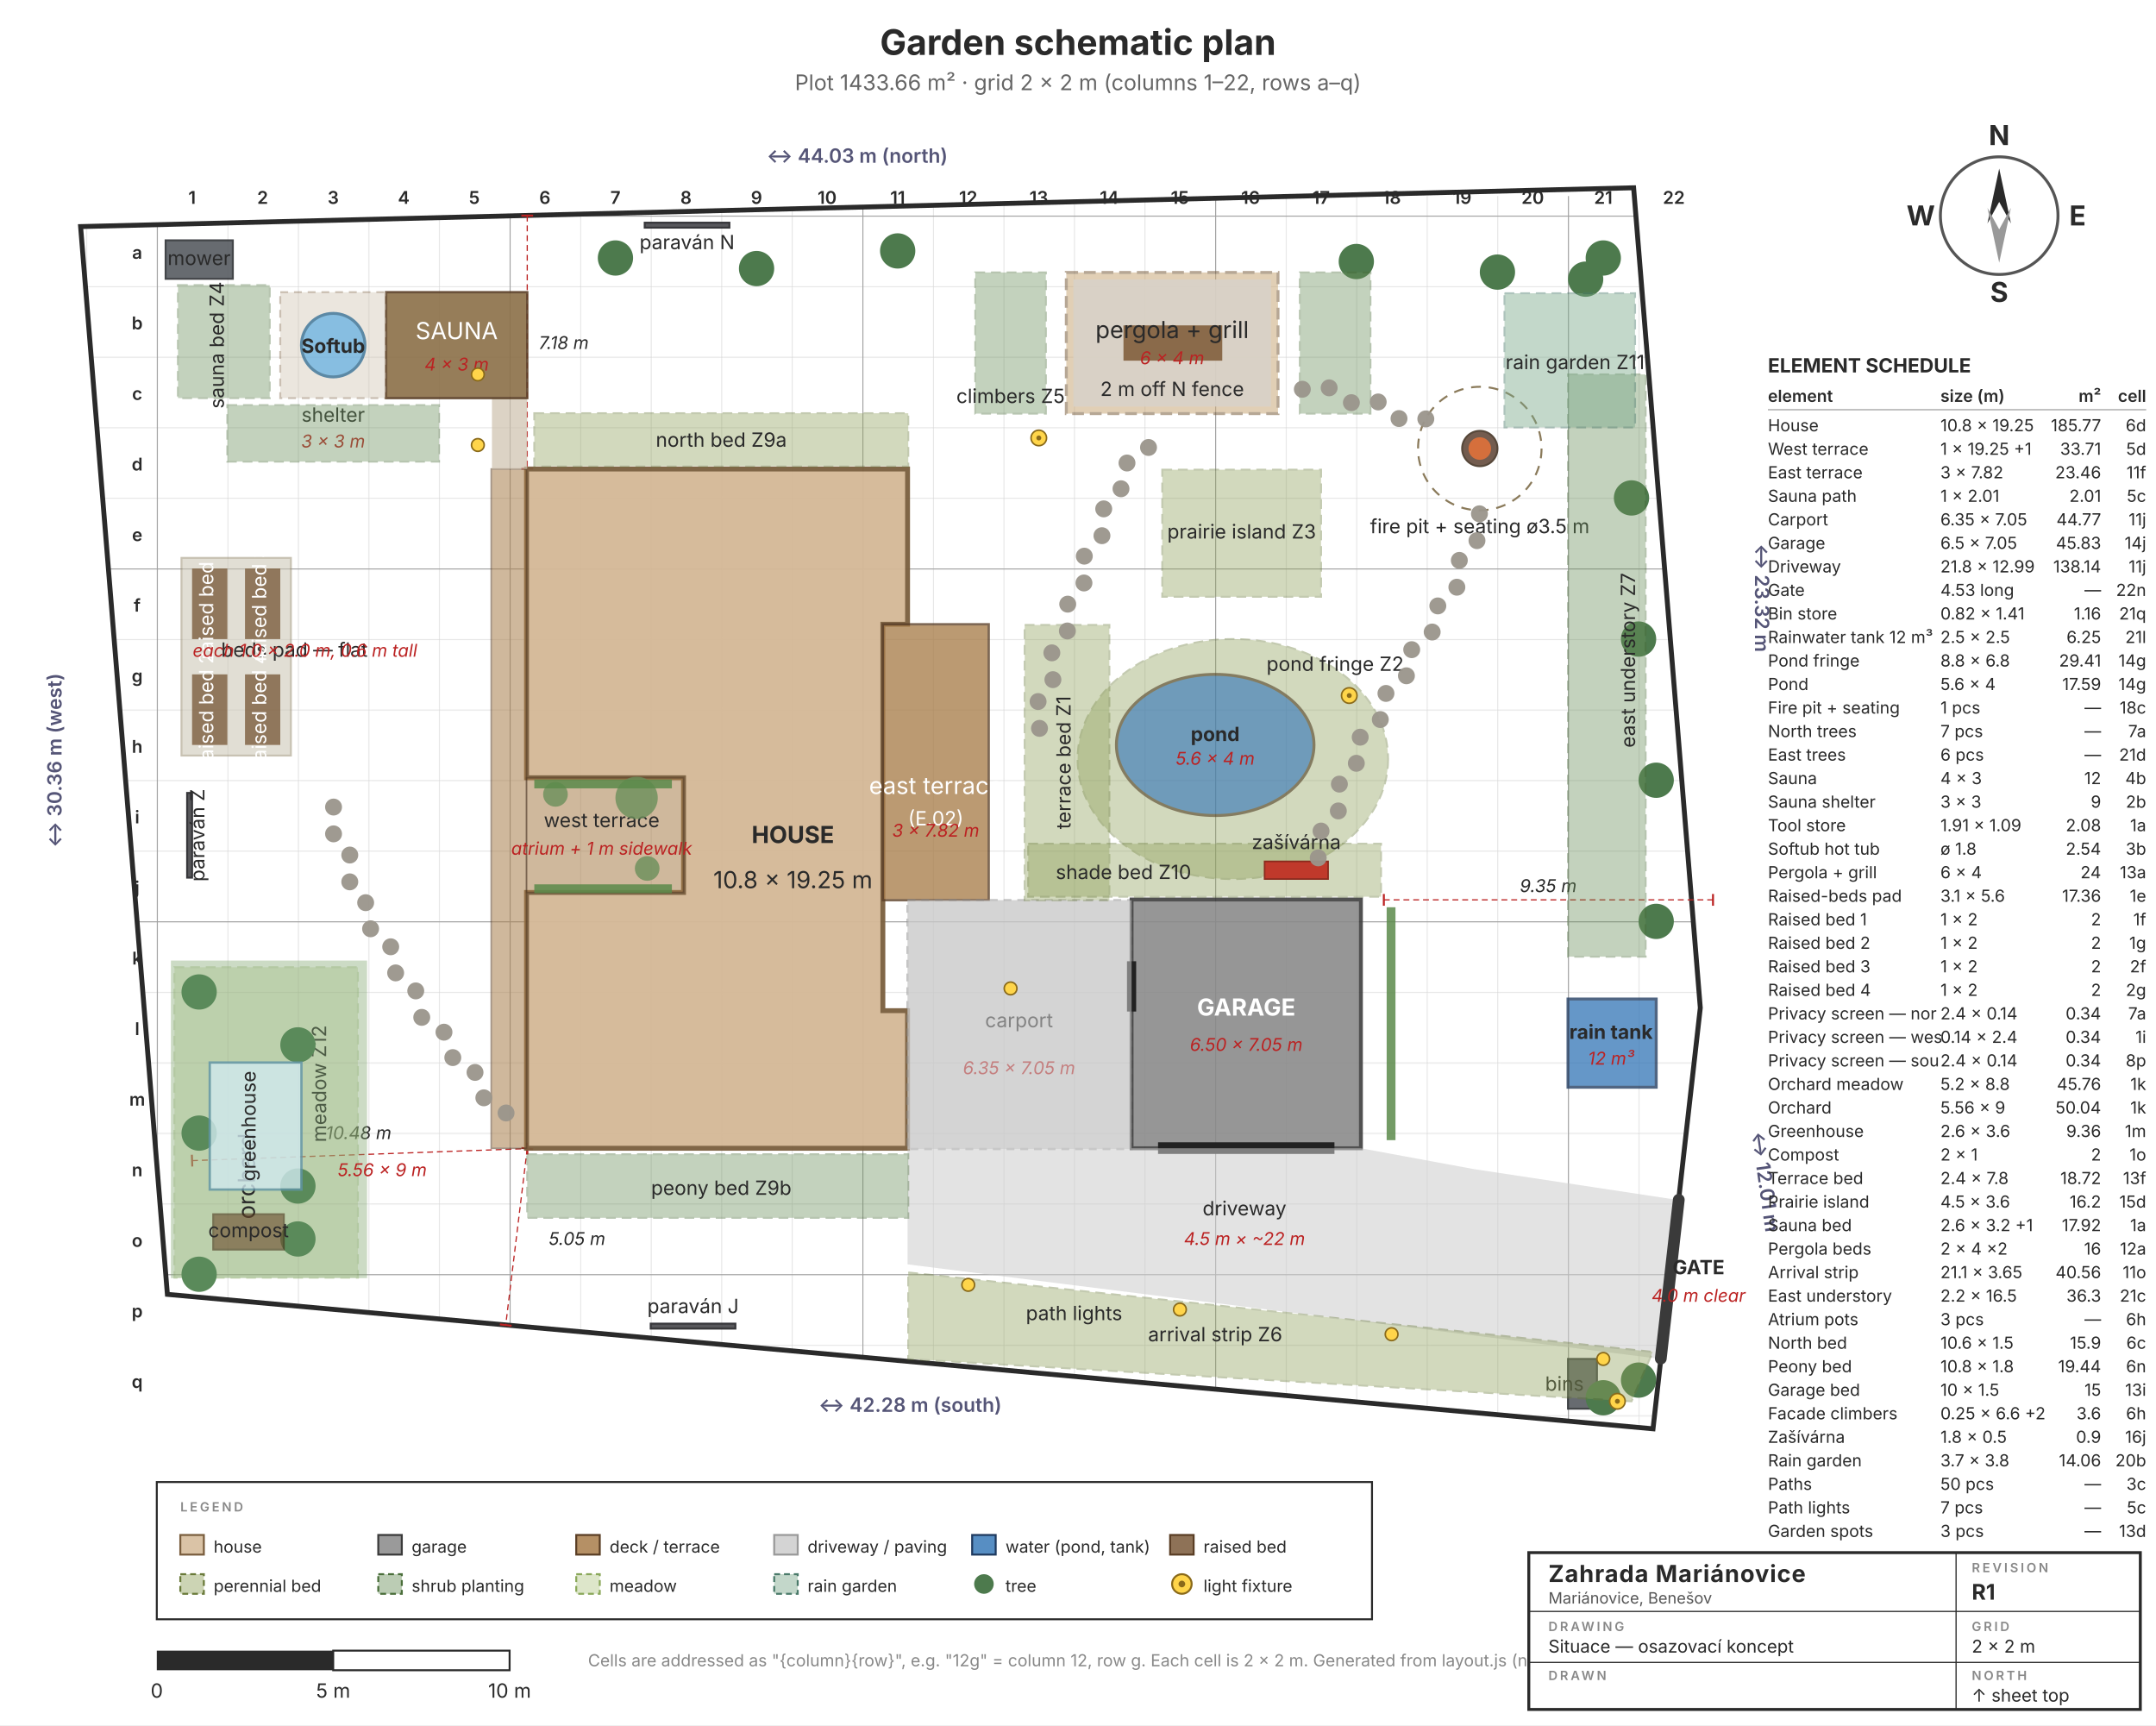
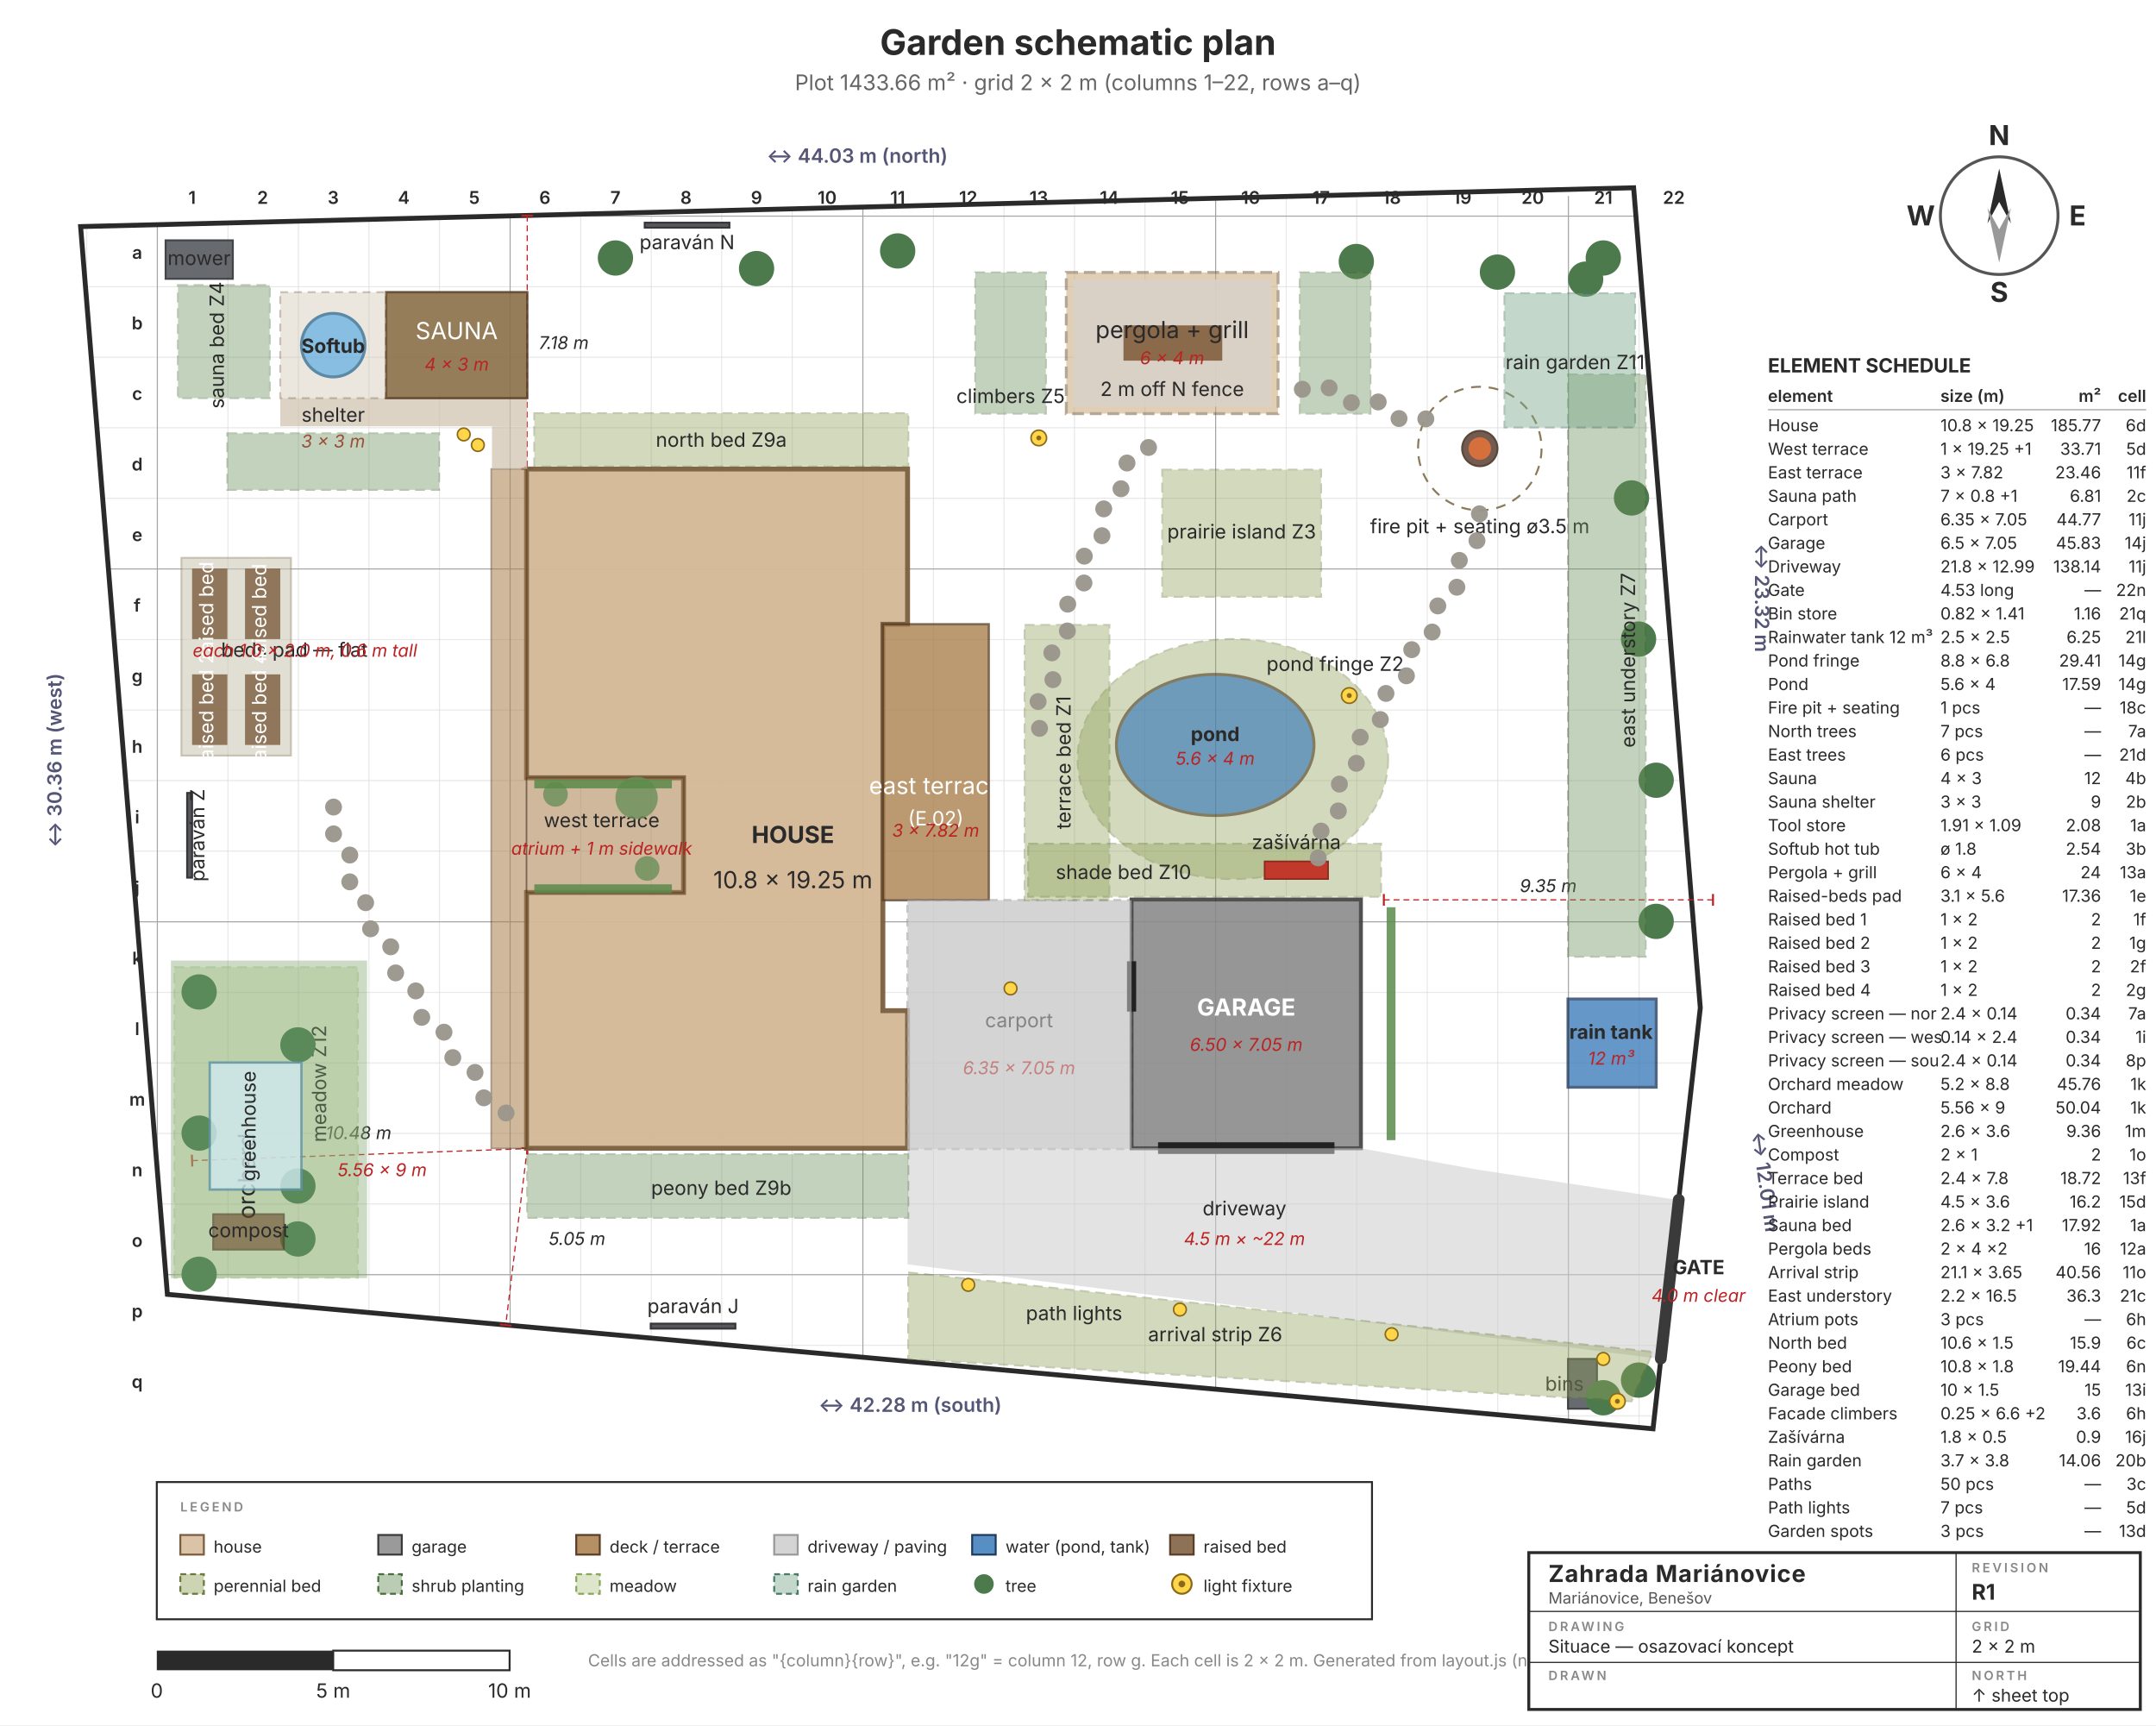
<svg xmlns="http://www.w3.org/2000/svg" viewBox="0 0 1100 880" font-family="-apple-system, BlinkMacSystemFont, sans-serif">
  <defs>
    <pattern id="cellgrid" width="36" height="36" patternUnits="userSpaceOnUse">
      <path d="M 36 0 L 0 0 0 36" fill="none" stroke="#d8d8d8" stroke-width="0.6" />
    </pattern>
    <pattern id="majorgrid" x="0" y="0" width="180" height="180" patternUnits="userSpaceOnUse">
      <rect width="180" height="180" fill="url(#cellgrid)" />
      <path d="M 180 0 L 0 0 0 180" fill="none" stroke="#a0a0a0" stroke-width="1" />
    </pattern>
    <clipPath id="plotShape">
      <polygon points="-38.88,5.58 753.48,-14.22 787.5,404.1 779.4,475.74 763.38,618.84 5.4,550.26" />
    </clipPath>
  </defs>
  <style>
    text { font-family: -apple-system, sans-serif; fill: #2a2a2a; }
    .title { font-size: 18px; font-weight: 700; text-anchor: middle; }
    .subtitle { font-size: 11px; fill: #666; text-anchor: middle; }
    .lbl { font-size: 12px; text-anchor: middle; }
    .lbl-w { font-size: 12px; text-anchor: middle; fill: white; }
    .lbl-sm { font-size: 10px; text-anchor: middle; }
    .lbl-sm-w { font-size: 10px; text-anchor: middle; fill: white; }
    .compass { font-size: 14px; font-weight: 700; text-anchor: middle; }
    .strana { font-size: 10px; fill: #557; font-weight: 600; text-anchor: middle; }
    .dim { font-size: 9px; fill: #b22; text-anchor: middle; font-style: italic; }
    .axis { font-size: 9px; fill: #555; text-anchor: middle; font-weight: 600; }
    .tb-proj { font-size: 12px; font-weight: 700; letter-spacing: 0.4px; }
    .tb-sub { font-size: 8px; fill: #555; }
    .tb-lbl { font-size: 6.5px; fill: #888; font-weight: 600; letter-spacing: 1.2px; }
    .tb-val { font-size: 9px; }
    .tb-rev { font-size: 11px; font-weight: 700; }
    .leg { font-size: 8.5px; }
    .note { font-size: 8.5px; fill: #888; }
  </style>
  <rect x="0" y="0" width="1100" height="880" fill="white" />
  <text x="550" y="28" class="title">Garden schematic plan</text>
  <text x="550" y="46" class="subtitle">Plot 1433.66 m² · grid 2 × 2 m (columns 1–22, rows a–q)</text>
  <g transform="translate(80, 110)">
    <g clip-path="url(#plotShape)">
      <rect x="-50" y="-10" width="900" height="700" fill="url(#majorgrid)" />
    </g>
    <polygon points="-38.88,5.58 753.48,-14.22 787.5,404.1 779.4,475.74 763.38,618.84 5.4,550.26" fill="none" stroke="#2a2a2a" stroke-width="2.5" />
    <g class="axis-labels" font-size="9" fill="#555" text-anchor="middle" font-weight="600">
      <text x="18" y="-6">1</text>
      <text x="54" y="-6">2</text>
      <text x="90" y="-6">3</text>
      <text x="126" y="-6">4</text>
      <text x="162" y="-6">5</text>
      <text x="198" y="-6">6</text>
      <text x="234" y="-6">7</text>
      <text x="270" y="-6">8</text>
      <text x="306" y="-6">9</text>
      <text x="342" y="-6">10</text>
      <text x="378" y="-6">11</text>
      <text x="414" y="-6">12</text>
      <text x="450" y="-6">13</text>
      <text x="486" y="-6">14</text>
      <text x="522" y="-6">15</text>
      <text x="558" y="-6">16</text>
      <text x="594" y="-6">17</text>
      <text x="630" y="-6">18</text>
      <text x="666" y="-6">19</text>
      <text x="702" y="-6">20</text>
      <text x="738" y="-6">21</text>
      <text x="774" y="-6">22</text>
    </g>
    <g class="axis-labels" font-size="9" fill="#555" text-anchor="middle" font-weight="600">
      <text x="-10" y="22">a</text>
      <text x="-10" y="58">b</text>
      <text x="-10" y="94">c</text>
      <text x="-10" y="130">d</text>
      <text x="-10" y="166">e</text>
      <text x="-10" y="202">f</text>
      <text x="-10" y="238">g</text>
      <text x="-10" y="274">h</text>
      <text x="-10" y="310">i</text>
      <text x="-10" y="346">j</text>
      <text x="-10" y="382">k</text>
      <text x="-10" y="418">l</text>
      <text x="-10" y="454">m</text>
      <text x="-10" y="490">n</text>
      <text x="-10" y="526">o</text>
      <text x="-10" y="562">p</text>
      <text x="-10" y="598">q</text>
    </g>
    <text x="357.3" y="-27" class="strana">↔ 44.03 m (north)</text>
    <text x="815.4" y="194.94" class="strana" transform="rotate(90, 815.4, 194.94)">↔ 23.32 m</text>
    <text x="817.2" y="493.2" class="strana" transform="rotate(82, 817.2, 493.2)">↔ 12.01 m</text>
    <text x="384.3" y="610.2" class="strana">↔ 42.28 m (south)</text>
    <text x="-48.6" y="277.92" class="strana" transform="rotate(-90, -48.6, 277.92)">↔ 30.36 m (west)</text>
    <g stroke="#b22" stroke-width="0.6" fill="#b22">
      <line x1="189" y1="0" x2="189" y2="129.06" stroke-dasharray="3,2" />
      <line x1="186" y1="0" x2="192" y2="0" stroke-width="1" />
      <line x1="186" y1="129.06" x2="192" y2="129.06" stroke-width="1" />
      <text x="194.94" y="68.04" font-size="9" font-style="italic" stroke="none" text-anchor="start">7.18 m</text>
      <line x1="18" y1="482.04" x2="189" y2="475.92" stroke-dasharray="3,2" />
      <line x1="18.11" y1="485.04" x2="17.89" y2="479.04" stroke-width="1" />
      <line x1="189.11" y1="478.92" x2="188.89" y2="472.92" stroke-width="1" />
      <text x="102.96" y="471.06" font-size="9" font-style="italic" stroke="none" text-anchor="middle">10.48 m</text>
      <line x1="189" y1="475.92" x2="178.02" y2="565.92" stroke-dasharray="3,2" />
      <line x1="186.02" y1="475.56" x2="191.98" y2="476.28" stroke-width="1" />
      <line x1="175.04" y1="565.56" x2="181" y2="566.28" stroke-width="1" />
      <text x="199.98" y="525.06" font-size="9" font-style="italic" stroke="none" text-anchor="start">5.05 m</text>
      <line x1="626.04" y1="349.02" x2="793.98" y2="349.02" stroke-dasharray="3,2" />
      <line x1="626.04" y1="352.02" x2="626.04" y2="346.02" stroke-width="1" />
      <line x1="793.98" y1="352.02" x2="793.98" y2="346.02" stroke-width="1" />
      <text x="709.92" y="345.06" font-size="9" font-style="italic" stroke="none" text-anchor="middle">9.35 m</text>
    </g>
    <g class="el" data-id="house">
      <polygon points="188.64,129.24 383.04,129.24 383.04,208.44 370.44,208.44 370.44,405.54 383.04,405.54 383.04,475.74 188.64,475.74 188.64,345.24 268.74,345.24 268.74,286.74 188.64,286.74" fill="#d4b896" opacity="0.95" stroke="#7a5e3e" stroke-width="2.5" />
      <text x="324.54" y="320.04" class="lbl" font-size="20" font-weight="700">HOUSE</text>
      <text x="324.54" y="343.08" class="lbl">10.8 × 19.25 m</text>
    </g>
    <g class="el" data-id="westTerrace">
      <rect x="170.64" y="129.24" width="18" height="346.5" fill="#a87d4a" opacity="0.55" stroke="#5a3e25" stroke-width="0.8" />
      <rect x="188.64" y="286.74" width="80.1" height="58.5" fill="#a87d4a" opacity="0.55" stroke="#5a3e25" stroke-width="0.8" />
      <text x="226.98" y="311.94" class="lbl-sm">west terrace</text>
      <text x="226.98" y="325.98" class="dim">atrium + 1 m sidewalk</text>
    </g>
    <g class="el" data-id="eastTerrace">
      <rect x="370.44" y="208.44" width="54" height="140.76" fill="#a87d4a" opacity="0.78" stroke="#5a3e25" stroke-width="1.2" />
      <text x="397.44" y="295.02" class="lbl-w">east terrace</text>
      <text x="397.44" y="311.04" class="lbl-sm-w">(E.02)</text>
      <text x="397.44" y="316.8" class="dim" fill="#fff">3 × 7.82 m</text>
    </g>
    <g class="el" data-id="saunaPath">
-       <rect x="171" y="93.06" width="18" height="36.18" fill="#cdc1ad" opacity="0.7" />
+       <rect x="63" y="93.06" width="126" height="14.4" fill="#cdc1ad" opacity="0.7" />
+       <rect x="171" y="107.46" width="18" height="21.78" fill="#cdc1ad" opacity="0.7" />
    </g>
    <g class="el" data-id="carport">
      <rect x="383.04" y="349.2" width="114.3" height="126.9" fill="#bdbdbd" opacity="0.5" stroke="#888" stroke-width="1.2" stroke-dasharray="4,3" />
      <text x="439.92" y="414" class="lbl-sm">carport</text>
      <text x="439.92" y="437.94" class="dim">6.35 × 7.05 m</text>
    </g>
    <g class="el" data-id="garage">
      <rect x="497.34" y="348.84" width="117" height="126.9" fill="#888" opacity="0.88" stroke="#3a3a3a" stroke-width="2" />
      <rect x="510.84" y="472.68" width="90" height="5.94" fill="#222" />
      <rect x="495" y="380.34" width="4.68" height="25.65" fill="#222" />
      <text x="555.84" y="408.06" class="lbl-w" font-size="14" font-weight="700">GARAGE</text>
      <text x="555.84" y="426.06" class="dim" fill="#fff">6.50 × 7.05 m</text>
    </g>
    <g class="el" data-id="driveway">
      <polygon points="383.04,349.2 497.34,349.2 497.34,475.74 614.34,475.74 671.94,486.36 775.44,502.02 765.9,583.02 383.04,534.96" fill="#cccccc" opacity="0.55" />
      <text x="554.94" y="509.94" class="lbl-sm">driveway</text>
      <text x="554.94" y="525.06" class="dim">4.5 m × ~22 m</text>
    </g>
    <g class="el" data-id="gate">
      <line x1="776.52" y1="502.02" x2="767.34" y2="583.02" fill="none" stroke="#3a3a3a" stroke-width="6" stroke-linecap="round" />
      <text x="786.6" y="540" class="lbl-sm" font-weight="700" text-anchor="start">GATE</text>
      <text x="786.6" y="554.04" class="dim" text-anchor="start">4.0 m clear</text>
    </g>
    <g class="el" data-id="binStore">
      <g clip-path="url(#plotShape)">
        <rect x="720" y="583.2" width="14.76" height="25.38" fill="#5a5e64" opacity="0.92" stroke="#33363a" stroke-width="1" />
      </g>
      <text x="718.2" y="599.4" class="lbl-sm" fill="#333" text-anchor="end">bins</text>
    </g>
    <g class="el" data-id="rainTank">
      <rect x="720" y="399.6" width="45" height="45" fill="#3a7ab8" opacity="0.78" stroke="#1f3a5f" stroke-width="1.5" />
      <text x="741.96" y="419.94" class="lbl-sm" fill="#fff" font-weight="700">rain tank</text>
      <text x="741.96" y="433.08" class="dim" fill="#fff">12 m³</text>
    </g>
    <g class="el" data-id="pondFringe">
      <ellipse cx="549" cy="277.2" rx="79.2" ry="61.2" fill="#8fa05a" opacity="0.4" stroke="#6a7a3a" stroke-width="1" stroke-dasharray="5,3" />
      <text x="601.2" y="232.2" class="lbl-sm" fill="#3a5a28">pond fringe Z2</text>
    </g>
    <g class="el" data-id="pond">
      <ellipse cx="540" cy="270" rx="50.4" ry="36" fill="#3a7ab8" opacity="0.65" stroke="#5a4a30" stroke-width="1.5" />
      <text x="540" y="268.02" class="lbl-sm" fill="#fff" font-weight="700">pond</text>
      <text x="540" y="280.08" class="dim" fill="#fff">5.6 × 4 m</text>
    </g>
    <g class="el" data-id="firePit">
      <circle cx="675" cy="118.8" r="31.5" fill="none" stroke="#8a7a5a" stroke-width="1" stroke-dasharray="5,4" />
      <circle cx="675" cy="118.8" r="9" fill="#5a4030" opacity="0.85" stroke="#3a2818" stroke-width="1" />
      <circle cx="675" cy="118.8" r="5.76" fill="#ff7733" opacity="0.7" />
      <text x="675" y="162" class="lbl-sm" fill="#5a4828">fire pit + seating ø3.5 m</text>
    </g>
    <g class="el" data-id="northTrees">
      <circle cx="234" cy="21.6" r="9" fill="#4d7a4d" />
      <circle cx="306" cy="27" r="9" fill="#4d7a4d" />
      <circle cx="378" cy="18" r="9" fill="#4d7a4d" />
      <circle cx="612" cy="23.4" r="9" fill="#4d7a4d" />
      <circle cx="684" cy="28.8" r="9" fill="#4d7a4d" />
      <circle cx="738" cy="21.6" r="9" fill="#4d7a4d" />
      <circle cx="729" cy="32.4" r="9" fill="#4d7a4d" />
    </g>
    <g class="el" data-id="eastTrees">
      <circle cx="752.4" cy="144" r="9" fill="#4d7a4d" />
      <circle cx="756" cy="216" r="9" fill="#4d7a4d" />
      <circle cx="765" cy="288" r="9" fill="#4d7a4d" />
      <circle cx="765" cy="360" r="9" fill="#4d7a4d" />
      <circle cx="756" cy="594" r="9" fill="#4d7a4d" />
      <circle cx="738" cy="603" r="9" fill="#4d7a4d" />
    </g>
    <g class="el" data-id="sauna">
      <rect x="117" y="39.06" width="72" height="54" fill="#8b6f47" opacity="0.9" stroke="#5a3e25" stroke-width="1.2" />
      <text x="153" y="63" class="lbl-w">SAUNA</text>
      <text x="153" y="79.02" class="dim" fill="#fff">4 × 3 m</text>
    </g>
    <g class="el" data-id="saunaShelter">
      <rect x="63" y="39.06" width="54" height="54" fill="#cdc1ad" opacity="0.4" stroke="#7a5e3e" stroke-width="1" stroke-dasharray="4,3" />
      <text x="90" y="105.12" class="lbl-sm" fill="#5a4828">shelter</text>
      <text x="90" y="118.26" class="dim">3 × 3 m</text>
    </g>
    <g class="el" data-id="toolStore">
      <g clip-path="url(#plotShape)">
        <rect x="4.5" y="12.6" width="34.29" height="19.62" fill="#5a5e64" opacity="0.92" stroke="#33363a" stroke-width="1" />
      </g>
      <text x="21.6" y="25.2" class="lbl-sm" fill="#fff">mower</text>
    </g>
    <g class="el" data-id="softub">
      <circle cx="90" cy="66.06" r="16.2" fill="#5dade2" opacity="0.7" stroke="#1f618d" stroke-width="1.5" />
      <text x="90" y="70.02" class="lbl-sm" fill="#1f3a5f" font-weight="700">Softub</text>
    </g>
    <g class="el" data-id="pergola">
      <rect x="464.04" y="28.98" width="108" height="72" fill="#c8a878" opacity="0.55" stroke="#7a5e3e" stroke-width="1.5" stroke-dasharray="6,3" />
      <rect x="467.64" y="32.58" width="100.8" height="64.8" fill="#d8d2c8" opacity="0.9" />
      <rect x="493.2" y="55.98" width="50.4" height="18" fill="#8a6a4a" />
      <text x="518.04" y="62.46" class="lbl">pergola + grill</text>
      <text x="518.04" y="75.78" class="dim">6 × 4 m</text>
      <text x="518.04" y="91.98" class="lbl-sm" fill="#5a4828">2 m off N fence</text>
    </g>
    <g class="el" data-id="raisedBedsPad">
      <g clip-path="url(#plotShape)">
        <rect x="12.6" y="174.6" width="55.8" height="100.8" fill="#c8c2b0" opacity="0.55" stroke="#9a9074" stroke-width="1" />
      </g>
      <text x="70.2" y="225" class="lbl-sm" fill="#5a5030" text-anchor="start">beds pad — flat</text>
    </g>
    <g class="el" data-id="raisedBed1">
      <rect x="18" y="180" width="18" height="36" fill="#7a5a3a" opacity="0.78" />
      <text x="28.8" y="198" class="lbl-sm-w" transform="rotate(-90, 28.8, 198)">raised bed 1</text>
    </g>
    <g class="el" data-id="raisedBed2">
      <rect x="18" y="234" width="18" height="36" fill="#7a5a3a" opacity="0.78" />
      <text x="28.8" y="252" class="lbl-sm-w" transform="rotate(-90, 28.8, 252)">raised bed 2</text>
    </g>
    <g class="el" data-id="raisedBed3">
      <rect x="45" y="180" width="18" height="36" fill="#7a5a3a" opacity="0.78" />
      <text x="55.8" y="198" class="lbl-sm-w" transform="rotate(-90, 55.8, 198)">raised bed 3</text>
    </g>
    <g class="el" data-id="raisedBed4">
      <rect x="45" y="234" width="18" height="36" fill="#7a5a3a" opacity="0.78" />
      <text x="55.8" y="252" class="lbl-sm-w" transform="rotate(-90, 55.8, 252)">raised bed 4</text>
      <text x="75.6" y="225" class="dim" text-anchor="start">each 1.0 × 2.0 m, 0.6 m tall</text>
    </g>
    <g class="el" data-id="screenNorth">
      <rect x="248.94" y="3.6" width="43.2" height="2.52" fill="#4a4a4e" opacity="0.92" stroke="#26262a" stroke-width="1" />
      <text x="270.54" y="17.1" class="lbl-sm" fill="#3a3a3e">paraván N</text>
    </g>
    <g class="el" data-id="screenWest">
      <rect x="15.48" y="294.48" width="2.52" height="43.2" fill="#4a4a4e" opacity="0.92" stroke="#26262a" stroke-width="1" />
      <text x="24.3" y="316.08" class="lbl-sm" fill="#3a3a3e" transform="rotate(-90, 24.3, 316.08)">paraván Z</text>
    </g>
    <g class="el" data-id="screenSouth">
      <rect x="252" y="565.2" width="43.2" height="2.52" fill="#4a4a4e" opacity="0.92" stroke="#26262a" stroke-width="1" />
      <text x="273.6" y="559.8" class="lbl-sm" fill="#3a3a3e">paraván J</text>
    </g>
    <g class="el" data-id="orchardMeadow">
      <g clip-path="url(#plotShape)">
        <rect x="9" y="383.4" width="93.6" height="158.4" fill="#b5c98a" opacity="0.35" stroke="#8aa85a" stroke-width="1" stroke-dasharray="5,3" />
      </g>
      <text x="86.4" y="442.8" class="lbl-sm" fill="#3a5a28" transform="rotate(-90, 86.4, 442.8)">meadow Z12</text>
    </g>
    <g class="el" data-id="orchard">
      <g clip-path="url(#plotShape)">
        <rect x="7.2" y="379.98" width="100.08" height="162" fill="#7fa66f" opacity="0.4" />
      </g>
      <circle cx="21.6" cy="396" r="9" fill="#5a8a5a" />
      <circle cx="72" cy="423" r="9" fill="#5a8a5a" />
      <circle cx="21.6" cy="468" r="9" fill="#5a8a5a" />
      <circle cx="72" cy="495" r="9" fill="#5a8a5a" />
      <circle cx="21.6" cy="540" r="9" fill="#5a8a5a" />
      <circle cx="72" cy="522" r="9" fill="#5a8a5a" />
      <text x="50.04" y="489.96" class="lbl" transform="rotate(-90, 50.04, 489.96)">orchard</text>
      <text x="115.02" y="489.96" class="dim" text-anchor="start">5.56 × 9 m</text>
    </g>
    <g class="el" data-id="greenhouse">
      <g clip-path="url(#plotShape)">
        <rect x="27" y="432" width="46.8" height="64.8" fill="#cfe8ef" opacity="0.8" stroke="#5f93a8" stroke-width="1.2" />
      </g>
      <text x="50.4" y="464.4" class="lbl-sm" fill="#245a6a" transform="rotate(-90, 50.4, 464.4)">greenhouse</text>
    </g>
    <g class="el" data-id="compost">
      <g clip-path="url(#plotShape)">
        <rect x="28.8" y="509.4" width="36" height="18" fill="#6a4a2a" opacity="0.6" stroke="#4a3218" stroke-width="1" />
      </g>
      <text x="46.8" y="521.1" class="lbl-sm" fill="#fff">compost</text>
    </g>
    <g class="el" data-id="bedTerrace">
      <rect x="442.8" y="208.8" width="43.2" height="140.4" fill="#8fa05a" opacity="0.4" stroke="#6a7a3a" stroke-width="1" stroke-dasharray="5,3" />
      <text x="466.2" y="279" class="lbl-sm" fill="#3a5a28" transform="rotate(-90, 466.2, 279)">terrace bed Z1</text>
    </g>
    <g class="el" data-id="prairieIsland">
      <rect x="513" y="129.6" width="81" height="64.8" fill="#8fa05a" opacity="0.4" stroke="#6a7a3a" stroke-width="1" stroke-dasharray="5,3" />
      <text x="553.5" y="164.7" class="lbl-sm" fill="#3a5a28">prairie island Z3</text>
    </g>
    <g class="el" data-id="saunaBed">
      <rect x="10.8" y="35.46" width="46.8" height="57.6" fill="#6a8e5a" opacity="0.4" stroke="#4a6e3a" stroke-width="1" stroke-dasharray="5,3" />
-       <rect x="36" y="96.66" width="108" height="28.8" fill="#6a8e5a" opacity="0.4" stroke="#4a6e3a" stroke-width="1" stroke-dasharray="5,3" />
+       <rect x="36" y="111.06" width="108" height="28.8" fill="#6a8e5a" opacity="0.4" stroke="#4a6e3a" stroke-width="1" stroke-dasharray="5,3" />
      <text x="34.2" y="66.06" class="lbl-sm" fill="#3a5a28" transform="rotate(-90, 34.2, 66.06)">sauna bed Z4</text>
    </g>
    <g class="el" data-id="pergolaBeds">
      <rect x="417.6" y="28.98" width="36" height="72" fill="#6a8e5a" opacity="0.4" stroke="#4a6e3a" stroke-width="1" stroke-dasharray="5,3" />
      <rect x="583.2" y="28.98" width="36" height="72" fill="#6a8e5a" opacity="0.4" stroke="#4a6e3a" stroke-width="1" stroke-dasharray="5,3" />
      <text x="435.6" y="95.58" class="lbl-sm" fill="#3a5a28">climbers Z5</text>
    </g>
    <g class="el" data-id="arrivalStrip">
      <polygon points="383.4,539.1 763.2,579.6 752.4,604.8 383.4,583.2" fill="#8fa05a" opacity="0.4" stroke="#6a7a3a" stroke-width="1" stroke-dasharray="5,3" />
      <text x="540" y="574.2" class="lbl-sm" fill="#3a5a28">arrival strip Z6</text>
    </g>
    <g class="el" data-id="eastUnderstory">
      <rect x="720" y="81" width="39.6" height="297" fill="#6a8e5a" opacity="0.4" stroke="#4a6e3a" stroke-width="1" stroke-dasharray="5,3" />
      <text x="754.2" y="226.8" class="lbl-sm" fill="#3a5a28" transform="rotate(-90, 754.2, 226.8)">east understory Z7</text>
    </g>
    <g class="el" data-id="atriumPots">
      <circle cx="203.4" cy="295.2" r="6.3" fill="#6a8e5a" opacity="0.8" />
      <circle cx="244.8" cy="297" r="10.8" fill="#6a8e5a" opacity="0.8" />
      <circle cx="250.2" cy="333" r="6.3" fill="#6a8e5a" opacity="0.8" />
    </g>
    <g class="el" data-id="northFoundation">
      <rect x="192.6" y="100.8" width="190.8" height="27" fill="#8fa05a" opacity="0.4" stroke="#6a7a3a" stroke-width="1" stroke-dasharray="5,3" />
      <text x="288" y="117.9" class="lbl-sm" fill="#3a5a28">north bed Z9a</text>
    </g>
    <g class="el" data-id="southFoundation">
      <rect x="189" y="478.8" width="194.4" height="32.4" fill="#6a8e5a" opacity="0.4" stroke="#4a6e3a" stroke-width="1" stroke-dasharray="5,3" />
      <text x="288" y="499.5" class="lbl-sm" fill="#3a5a28">peony bed Z9b</text>
    </g>
    <g class="el" data-id="garageFaceBed">
      <rect x="444.6" y="320.4" width="180" height="27" fill="#8fa05a" opacity="0.4" stroke="#6a7a3a" stroke-width="1" stroke-dasharray="5,3" />
      <text x="493.2" y="338.4" class="lbl-sm" fill="#3a5a28">shade bed Z10</text>
    </g>
    <g class="el" data-id="facadeClimbers">
      <rect x="627.48" y="352.8" width="4.5" height="118.8" fill="#5a8a4a" opacity="0.85" />
      <rect x="192.6" y="287.64" width="70.2" height="4.5" fill="#5a8a4a" opacity="0.85" />
      <rect x="192.6" y="341.1" width="70.2" height="4.5" fill="#5a8a4a" opacity="0.85" />
    </g>
    <g class="el" data-id="zasivarna">
      <rect x="565.2" y="329.4" width="32.4" height="9" fill="#c0392b" stroke="#8a2a1e" stroke-width="0.8" />
      <text x="581.4" y="323.1" class="lbl-sm" fill="#8a2a1e">zašívárna</text>
    </g>
    <g class="el" data-id="rainGarden">
      <rect x="687.6" y="39.6" width="66.6" height="68.4" fill="#7aa88a" opacity="0.45" stroke="#4a7a6a" stroke-width="1" stroke-dasharray="5,3" />
      <text x="723.6" y="78.3" class="lbl-sm" fill="#3a5a28">rain garden Z11</text>
    </g>
    <g class="el" data-id="steppingPaths">
      <circle cx="178.2" cy="457.74" r="4.32" fill="#9a958c" opacity="0.95" />
      <circle cx="166.86" cy="450" r="4.32" fill="#9a958c" opacity="0.95" />
      <circle cx="162.36" cy="437.04" r="4.32" fill="#9a958c" opacity="0.95" />
      <circle cx="151.02" cy="429.48" r="4.32" fill="#9a958c" opacity="0.95" />
      <circle cx="146.52" cy="416.52" r="4.32" fill="#9a958c" opacity="0.95" />
      <circle cx="135.18" cy="408.96" r="4.32" fill="#9a958c" opacity="0.95" />
      <circle cx="132.12" cy="395.46" r="4.32" fill="#9a958c" opacity="0.95" />
      <circle cx="121.86" cy="386.28" r="4.32" fill="#9a958c" opacity="0.95" />
      <circle cx="119.34" cy="372.96" r="4.32" fill="#9a958c" opacity="0.95" />
      <circle cx="109.08" cy="363.78" r="4.32" fill="#9a958c" opacity="0.95" />
      <circle cx="106.56" cy="350.46" r="4.32" fill="#9a958c" opacity="0.95" />
      <circle cx="98.46" cy="339.84" r="4.32" fill="#9a958c" opacity="0.95" />
      <circle cx="98.46" cy="326.16" r="4.32" fill="#9a958c" opacity="0.95" />
      <circle cx="90.18" cy="315.36" r="4.32" fill="#9a958c" opacity="0.95" />
      <circle cx="90.18" cy="301.68" r="4.32" fill="#9a958c" opacity="0.95" />
      <circle cx="450.36" cy="261.54" r="4.32" fill="#9a958c" opacity="0.95" />
      <circle cx="449.64" cy="247.86" r="4.32" fill="#9a958c" opacity="0.95" />
      <circle cx="457.2" cy="236.7" r="4.32" fill="#9a958c" opacity="0.95" />
      <circle cx="456.66" cy="223.02" r="4.32" fill="#9a958c" opacity="0.95" />
      <circle cx="464.58" cy="211.86" r="4.32" fill="#9a958c" opacity="0.95" />
      <circle cx="464.76" cy="198.18" r="4.32" fill="#9a958c" opacity="0.95" />
      <circle cx="473.04" cy="187.38" r="4.32" fill="#9a958c" opacity="0.95" />
      <circle cx="473.22" cy="173.7" r="4.32" fill="#9a958c" opacity="0.95" />
      <circle cx="482.22" cy="163.26" r="4.32" fill="#9a958c" opacity="0.95" />
      <circle cx="483.12" cy="149.58" r="4.32" fill="#9a958c" opacity="0.95" />
      <circle cx="491.94" cy="139.32" r="4.32" fill="#9a958c" opacity="0.95" />
      <circle cx="495" cy="126.18" r="4.32" fill="#9a958c" opacity="0.95" />
      <circle cx="505.98" cy="118.26" r="4.32" fill="#9a958c" opacity="0.95" />
      <circle cx="584.46" cy="88.56" r="4.32" fill="#9a958c" opacity="0.95" />
      <circle cx="598.14" cy="87.84" r="4.32" fill="#9a958c" opacity="0.95" />
      <circle cx="609.48" cy="95.4" r="4.32" fill="#9a958c" opacity="0.95" />
      <circle cx="623.16" cy="95.04" r="4.32" fill="#9a958c" opacity="0.95" />
      <circle cx="633.78" cy="103.5" r="4.32" fill="#9a958c" opacity="0.95" />
      <circle cx="647.46" cy="103.68" r="4.32" fill="#9a958c" opacity="0.95" />
      <circle cx="674.82" cy="152.1" r="4.32" fill="#9a958c" opacity="0.95" />
      <circle cx="673.56" cy="165.78" r="4.32" fill="#9a958c" opacity="0.95" />
      <circle cx="664.56" cy="175.86" r="4.32" fill="#9a958c" opacity="0.95" />
      <circle cx="663.3" cy="189.54" r="4.32" fill="#9a958c" opacity="0.95" />
      <circle cx="653.58" cy="199.08" r="4.32" fill="#9a958c" opacity="0.95" />
      <circle cx="650.7" cy="212.4" r="4.32" fill="#9a958c" opacity="0.95" />
      <circle cx="640.26" cy="221.4" r="4.32" fill="#9a958c" opacity="0.95" />
      <circle cx="637.56" cy="234.72" r="4.32" fill="#9a958c" opacity="0.95" />
      <circle cx="627.12" cy="243.72" r="4.32" fill="#9a958c" opacity="0.95" />
      <circle cx="624.24" cy="257.04" r="4.32" fill="#9a958c" opacity="0.95" />
      <circle cx="613.98" cy="266.04" r="4.32" fill="#9a958c" opacity="0.95" />
      <circle cx="612" cy="279.36" r="4.32" fill="#9a958c" opacity="0.95" />
      <circle cx="603.36" cy="289.98" r="4.32" fill="#9a958c" opacity="0.95" />
      <circle cx="602.82" cy="303.66" r="4.32" fill="#9a958c" opacity="0.95" />
      <circle cx="594" cy="313.92" r="4.32" fill="#9a958c" opacity="0.95" />
      <circle cx="592.56" cy="327.6" r="4.32" fill="#9a958c" opacity="0.95" />
    </g>
    <g class="el" data-id="pathLights">
      <circle cx="414" cy="545.4" r="3.24" fill="#ffd54a" stroke="#8a6a1a" stroke-width="0.8" />
      <circle cx="522" cy="558" r="3.24" fill="#ffd54a" stroke="#8a6a1a" stroke-width="0.8" />
      <circle cx="630" cy="570.6" r="3.24" fill="#ffd54a" stroke="#8a6a1a" stroke-width="0.8" />
      <circle cx="738" cy="583.2" r="3.24" fill="#ffd54a" stroke="#8a6a1a" stroke-width="0.8" />
-       <circle cx="163.8" cy="81" r="3.24" fill="#ffd54a" stroke="#8a6a1a" stroke-width="0.8" />
+       <circle cx="156.6" cy="111.6" r="3.24" fill="#ffd54a" stroke="#8a6a1a" stroke-width="0.8" />
      <circle cx="163.8" cy="117" r="3.24" fill="#ffd54a" stroke="#8a6a1a" stroke-width="0.8" />
      <circle cx="435.6" cy="394.2" r="3.24" fill="#ffd54a" stroke="#8a6a1a" stroke-width="0.8" />
      <text x="468" y="563.4" class="lbl-sm" fill="#8a6a1a">path lights</text>
    </g>
    <g class="el" data-id="gardenSpots">
      <circle cx="745.2" cy="604.8" r="3.96" fill="#ffd54a" stroke="#8a6a1a" stroke-width="0.8" />
      <circle cx="745.2" cy="604.8" r="1.26" fill="#8a6a1a" />
      <circle cx="608.4" cy="244.8" r="3.96" fill="#ffd54a" stroke="#8a6a1a" stroke-width="0.8" />
      <circle cx="608.4" cy="244.8" r="1.26" fill="#8a6a1a" />
      <circle cx="450" cy="113.4" r="3.96" fill="#ffd54a" stroke="#8a6a1a" stroke-width="0.8" />
      <circle cx="450" cy="113.4" r="1.26" fill="#8a6a1a" />
    </g>
  </g>
  <g transform="translate(1020, 110)">
    <circle cx="0" cy="0" r="30" fill="white" stroke="#555" stroke-width="1.5" />
    <path d="M 0 -24 L 6 4 L 0 -7 L -6 4 Z" fill="#2a2a2a" />
    <path d="M 0 7 L 6 -4 L 0 24 L -6 -4 Z" fill="#999" />
    <text x="0" y="-36" class="compass">N</text>
    <text x="0" y="44" class="compass">S</text>
    <text x="-40" y="5" class="compass">W</text>
    <text x="40" y="5" class="compass">E</text>
  </g>
  <g transform="translate(902, 190)" font-size="8.5" fill="#2a2a2a">
    <text x="0" y="0" font-weight="700" font-size="10">ELEMENT SCHEDULE</text>
    <text x="0" y="15" fill="#555" font-weight="600">element</text>
    <text x="88" y="15" fill="#555" font-weight="600">size (m)</text>
    <text x="170" y="15" fill="#555" font-weight="600" text-anchor="end">m²</text>
    <text x="193" y="15" fill="#555" font-weight="600" text-anchor="end">cell</text>
    <line x1="0" y1="19" x2="193" y2="19" stroke="#bbb" stroke-width="0.8" />
    <text x="0" y="30">House</text>
    <text x="88" y="30">10.8 × 19.25</text>
    <text x="170" y="30" text-anchor="end">185.77</text>
    <text x="193" y="30" text-anchor="end">6d</text>
    <text x="0" y="42">West terrace</text>
    <text x="88" y="42">1 × 19.25 +1</text>
    <text x="170" y="42" text-anchor="end">33.71</text>
    <text x="193" y="42" text-anchor="end">5d</text>
    <text x="0" y="54">East terrace</text>
    <text x="88" y="54">3 × 7.82</text>
    <text x="170" y="54" text-anchor="end">23.46</text>
    <text x="193" y="54" text-anchor="end">11f</text>
    <text x="0" y="66">Sauna path</text>
-     <text x="88" y="66">1 × 2.01</text>
-     <text x="170" y="66" text-anchor="end">2.01</text>
-     <text x="193" y="66" text-anchor="end">5c</text>
+     <text x="88" y="66">7 × 0.8 +1</text>
+     <text x="170" y="66" text-anchor="end">6.81</text>
+     <text x="193" y="66" text-anchor="end">2c</text>
    <text x="0" y="78">Carport</text>
    <text x="88" y="78">6.35 × 7.05</text>
    <text x="170" y="78" text-anchor="end">44.77</text>
    <text x="193" y="78" text-anchor="end">11j</text>
    <text x="0" y="90">Garage</text>
    <text x="88" y="90">6.5 × 7.05</text>
    <text x="170" y="90" text-anchor="end">45.83</text>
    <text x="193" y="90" text-anchor="end">14j</text>
    <text x="0" y="102">Driveway</text>
    <text x="88" y="102">21.8 × 12.99</text>
    <text x="170" y="102" text-anchor="end">138.14</text>
    <text x="193" y="102" text-anchor="end">11j</text>
    <text x="0" y="114">Gate</text>
    <text x="88" y="114">4.53 long</text>
    <text x="170" y="114" text-anchor="end">—</text>
    <text x="193" y="114" text-anchor="end">22n</text>
    <text x="0" y="126">Bin store</text>
    <text x="88" y="126">0.82 × 1.41</text>
    <text x="170" y="126" text-anchor="end">1.16</text>
    <text x="193" y="126" text-anchor="end">21q</text>
    <text x="0" y="138">Rainwater tank 12 m³</text>
    <text x="88" y="138">2.5 × 2.5</text>
    <text x="170" y="138" text-anchor="end">6.25</text>
    <text x="193" y="138" text-anchor="end">21l</text>
    <text x="0" y="150">Pond fringe</text>
    <text x="88" y="150">8.8 × 6.8</text>
    <text x="170" y="150" text-anchor="end">29.41</text>
    <text x="193" y="150" text-anchor="end">14g</text>
    <text x="0" y="162">Pond</text>
    <text x="88" y="162">5.6 × 4</text>
    <text x="170" y="162" text-anchor="end">17.59</text>
    <text x="193" y="162" text-anchor="end">14g</text>
    <text x="0" y="174">Fire pit + seating</text>
    <text x="88" y="174">1 pcs</text>
    <text x="170" y="174" text-anchor="end">—</text>
    <text x="193" y="174" text-anchor="end">18c</text>
    <text x="0" y="186">North trees</text>
    <text x="88" y="186">7 pcs</text>
    <text x="170" y="186" text-anchor="end">—</text>
    <text x="193" y="186" text-anchor="end">7a</text>
    <text x="0" y="198">East trees</text>
    <text x="88" y="198">6 pcs</text>
    <text x="170" y="198" text-anchor="end">—</text>
    <text x="193" y="198" text-anchor="end">21d</text>
    <text x="0" y="210">Sauna</text>
    <text x="88" y="210">4 × 3</text>
    <text x="170" y="210" text-anchor="end">12</text>
    <text x="193" y="210" text-anchor="end">4b</text>
    <text x="0" y="222">Sauna shelter</text>
    <text x="88" y="222">3 × 3</text>
    <text x="170" y="222" text-anchor="end">9</text>
    <text x="193" y="222" text-anchor="end">2b</text>
    <text x="0" y="234">Tool store</text>
    <text x="88" y="234">1.91 × 1.09</text>
    <text x="170" y="234" text-anchor="end">2.08</text>
    <text x="193" y="234" text-anchor="end">1a</text>
    <text x="0" y="246">Softub hot tub</text>
    <text x="88" y="246">ø 1.8</text>
    <text x="170" y="246" text-anchor="end">2.54</text>
    <text x="193" y="246" text-anchor="end">3b</text>
    <text x="0" y="258">Pergola + grill</text>
    <text x="88" y="258">6 × 4</text>
    <text x="170" y="258" text-anchor="end">24</text>
    <text x="193" y="258" text-anchor="end">13a</text>
    <text x="0" y="270">Raised-beds pad</text>
    <text x="88" y="270">3.1 × 5.6</text>
    <text x="170" y="270" text-anchor="end">17.36</text>
    <text x="193" y="270" text-anchor="end">1e</text>
    <text x="0" y="282">Raised bed 1</text>
    <text x="88" y="282">1 × 2</text>
    <text x="170" y="282" text-anchor="end">2</text>
    <text x="193" y="282" text-anchor="end">1f</text>
    <text x="0" y="294">Raised bed 2</text>
    <text x="88" y="294">1 × 2</text>
    <text x="170" y="294" text-anchor="end">2</text>
    <text x="193" y="294" text-anchor="end">1g</text>
    <text x="0" y="306">Raised bed 3</text>
    <text x="88" y="306">1 × 2</text>
    <text x="170" y="306" text-anchor="end">2</text>
    <text x="193" y="306" text-anchor="end">2f</text>
    <text x="0" y="318">Raised bed 4</text>
    <text x="88" y="318">1 × 2</text>
    <text x="170" y="318" text-anchor="end">2</text>
    <text x="193" y="318" text-anchor="end">2g</text>
    <text x="0" y="330">Privacy screen — nor</text>
    <text x="88" y="330">2.4 × 0.14</text>
    <text x="170" y="330" text-anchor="end">0.34</text>
    <text x="193" y="330" text-anchor="end">7a</text>
    <text x="0" y="342">Privacy screen — wes</text>
    <text x="88" y="342">0.14 × 2.4</text>
    <text x="170" y="342" text-anchor="end">0.34</text>
    <text x="193" y="342" text-anchor="end">1i</text>
    <text x="0" y="354">Privacy screen — sou</text>
    <text x="88" y="354">2.4 × 0.14</text>
    <text x="170" y="354" text-anchor="end">0.34</text>
    <text x="193" y="354" text-anchor="end">8p</text>
    <text x="0" y="366">Orchard meadow</text>
    <text x="88" y="366">5.2 × 8.8</text>
    <text x="170" y="366" text-anchor="end">45.76</text>
    <text x="193" y="366" text-anchor="end">1k</text>
    <text x="0" y="378">Orchard</text>
    <text x="88" y="378">5.56 × 9</text>
    <text x="170" y="378" text-anchor="end">50.04</text>
    <text x="193" y="378" text-anchor="end">1k</text>
    <text x="0" y="390">Greenhouse</text>
    <text x="88" y="390">2.6 × 3.6</text>
    <text x="170" y="390" text-anchor="end">9.36</text>
    <text x="193" y="390" text-anchor="end">1m</text>
    <text x="0" y="402">Compost</text>
    <text x="88" y="402">2 × 1</text>
    <text x="170" y="402" text-anchor="end">2</text>
    <text x="193" y="402" text-anchor="end">1o</text>
    <text x="0" y="414">Terrace bed</text>
    <text x="88" y="414">2.4 × 7.8</text>
    <text x="170" y="414" text-anchor="end">18.72</text>
    <text x="193" y="414" text-anchor="end">13f</text>
    <text x="0" y="426">Prairie island</text>
    <text x="88" y="426">4.5 × 3.6</text>
    <text x="170" y="426" text-anchor="end">16.2</text>
    <text x="193" y="426" text-anchor="end">15d</text>
    <text x="0" y="438">Sauna bed</text>
    <text x="88" y="438">2.6 × 3.2 +1</text>
    <text x="170" y="438" text-anchor="end">17.92</text>
    <text x="193" y="438" text-anchor="end">1a</text>
    <text x="0" y="450">Pergola beds</text>
    <text x="88" y="450">2 × 4 ×2</text>
    <text x="170" y="450" text-anchor="end">16</text>
    <text x="193" y="450" text-anchor="end">12a</text>
    <text x="0" y="462">Arrival strip</text>
    <text x="88" y="462">21.1 × 3.65</text>
    <text x="170" y="462" text-anchor="end">40.56</text>
    <text x="193" y="462" text-anchor="end">11o</text>
    <text x="0" y="474">East understory</text>
    <text x="88" y="474">2.2 × 16.5</text>
    <text x="170" y="474" text-anchor="end">36.3</text>
    <text x="193" y="474" text-anchor="end">21c</text>
    <text x="0" y="486">Atrium pots</text>
    <text x="88" y="486">3 pcs</text>
    <text x="170" y="486" text-anchor="end">—</text>
    <text x="193" y="486" text-anchor="end">6h</text>
    <text x="0" y="498">North bed</text>
    <text x="88" y="498">10.6 × 1.5</text>
    <text x="170" y="498" text-anchor="end">15.9</text>
    <text x="193" y="498" text-anchor="end">6c</text>
    <text x="0" y="510">Peony bed</text>
    <text x="88" y="510">10.8 × 1.8</text>
    <text x="170" y="510" text-anchor="end">19.44</text>
    <text x="193" y="510" text-anchor="end">6n</text>
    <text x="0" y="522">Garage bed</text>
    <text x="88" y="522">10 × 1.5</text>
    <text x="170" y="522" text-anchor="end">15</text>
    <text x="193" y="522" text-anchor="end">13i</text>
    <text x="0" y="534">Facade climbers</text>
    <text x="88" y="534">0.25 × 6.6 +2</text>
    <text x="170" y="534" text-anchor="end">3.6</text>
    <text x="193" y="534" text-anchor="end">6h</text>
    <text x="0" y="546">Zašívárna</text>
    <text x="88" y="546">1.8 × 0.5</text>
    <text x="170" y="546" text-anchor="end">0.9</text>
    <text x="193" y="546" text-anchor="end">16j</text>
    <text x="0" y="558">Rain garden</text>
    <text x="88" y="558">3.7 × 3.8</text>
    <text x="170" y="558" text-anchor="end">14.06</text>
    <text x="193" y="558" text-anchor="end">20b</text>
    <text x="0" y="570">Paths</text>
    <text x="88" y="570">50 pcs</text>
    <text x="170" y="570" text-anchor="end">—</text>
    <text x="193" y="570" text-anchor="end">3c</text>
    <text x="0" y="582">Path lights</text>
    <text x="88" y="582">7 pcs</text>
    <text x="170" y="582" text-anchor="end">—</text>
-     <text x="193" y="582" text-anchor="end">5c</text>
+     <text x="193" y="582" text-anchor="end">5d</text>
    <text x="0" y="594">Garden spots</text>
    <text x="88" y="594">3 pcs</text>
    <text x="170" y="594" text-anchor="end">—</text>
    <text x="193" y="594" text-anchor="end">13d</text>
  </g>
  <g>
    <rect x="80" y="756" width="620" height="70" fill="white" stroke="#2a2a2a" stroke-width="1" />
    <text x="92" y="771" class="tb-lbl">LEGEND</text>
    <rect x="92" y="783" width="12" height="10" fill="#d4b896" fill-opacity="0.85" stroke="#7a5e3e" stroke-width="1" />
    <text x="109" y="792" class="leg">house</text>
    <rect x="193" y="783" width="12" height="10" fill="#888888" fill-opacity="0.85" stroke="#3a3a3a" stroke-width="1" />
    <text x="210" y="792" class="leg">garage</text>
    <rect x="294" y="783" width="12" height="10" fill="#a87d4a" fill-opacity="0.85" stroke="#5a3e25" stroke-width="1" />
    <text x="311" y="792" class="leg">deck / terrace</text>
    <rect x="395" y="783" width="12" height="10" fill="#cccccc" fill-opacity="0.85" stroke="#9a9a9a" stroke-width="1" />
    <text x="412" y="792" class="leg">driveway / paving</text>
    <rect x="496" y="783" width="12" height="10" fill="#3a7ab8" fill-opacity="0.85" stroke="#1f3a5f" stroke-width="1" />
    <text x="513" y="792" class="leg">water (pond, tank)</text>
    <rect x="597" y="783" width="12" height="10" fill="#7a5a3a" fill-opacity="0.85" stroke="#5a3e25" stroke-width="1" />
    <text x="614" y="792" class="leg">raised bed</text>
    <rect x="92" y="803" width="12" height="10" fill="#8fa05a" fill-opacity="0.45" stroke="#6a7a3a" stroke-width="1" stroke-dasharray="3,2" />
    <text x="109" y="812" class="leg">perennial bed</text>
    <rect x="193" y="803" width="12" height="10" fill="#6a8e5a" fill-opacity="0.45" stroke="#4a6e3a" stroke-width="1" stroke-dasharray="3,2" />
    <text x="210" y="812" class="leg">shrub planting</text>
    <rect x="294" y="803" width="12" height="10" fill="#b5c98a" fill-opacity="0.45" stroke="#8aa85a" stroke-width="1" stroke-dasharray="3,2" />
    <text x="311" y="812" class="leg">meadow</text>
    <rect x="395" y="803" width="12" height="10" fill="#7aa88a" fill-opacity="0.45" stroke="#4a7a6a" stroke-width="1" stroke-dasharray="3,2" />
    <text x="412" y="812" class="leg">rain garden</text>
    <circle cx="502" cy="808" r="5" fill="#4d7a4d" />
    <text x="513" y="812" class="leg">tree</text>
    <circle cx="603" cy="808" r="5" fill="#ffd54a" stroke="#8a6a1a" stroke-width="1" />
    <circle cx="603" cy="808" r="1.7" fill="#8a6a1a" />
    <text x="614" y="812" class="leg">light fixture</text>
  </g>
  <g transform="translate(80, 842)">
    <rect x="0" y="0" width="90" height="10" fill="#2a2a2a" />
    <rect x="90" y="0" width="90" height="10" fill="white" stroke="#2a2a2a" stroke-width="1" />
    <text x="0" y="24" class="lbl-sm" text-anchor="start">0</text>
    <text x="90" y="24" class="lbl-sm">5 m</text>
    <text x="180" y="24" class="lbl-sm">10 m</text>
  </g>
  <text x="300" y="850" class="note">Cells are addressed as "{column}{row}", e.g. "12g" = column 12, row g. Each cell is 2 × 2 m. Generated from layout.js (node generate-svg.js).</text>
  <g>
    <rect x="780" y="792" width="312" height="80" fill="white" stroke="#2a2a2a" stroke-width="1.5" />
    <line x1="780" y1="822" x2="1092" y2="822" stroke="#2a2a2a" stroke-width="0.6" />
    <line x1="780" y1="848" x2="1092" y2="848" stroke="#2a2a2a" stroke-width="0.6" />
    <line x1="998" y1="792" x2="998" y2="872" stroke="#2a2a2a" stroke-width="0.6" />
    <text x="790" y="807" class="tb-proj">Zahrada Mariánovice</text>
    <text x="790" y="818" class="tb-sub">Mariánovice, Benešov</text>
    <text x="1006" y="802" class="tb-lbl">REVISION</text>
    <text x="1006" y="816" class="tb-rev">R1</text>
    <text x="790" y="832" class="tb-lbl">DRAWING</text>
    <text x="790" y="843" class="tb-val">Situace — osazovací koncept</text>
    <text x="1006" y="832" class="tb-lbl">GRID</text>
    <text x="1006" y="843" class="tb-val">2 × 2 m</text>
    <text x="790" y="857" class="tb-lbl">DRAWN</text>
    <text x="790" y="868" class="tb-val" />
    <text x="1006" y="857" class="tb-lbl">NORTH</text>
    <text x="1006" y="868" class="tb-val">↑ sheet top</text>
  </g>
</svg>
